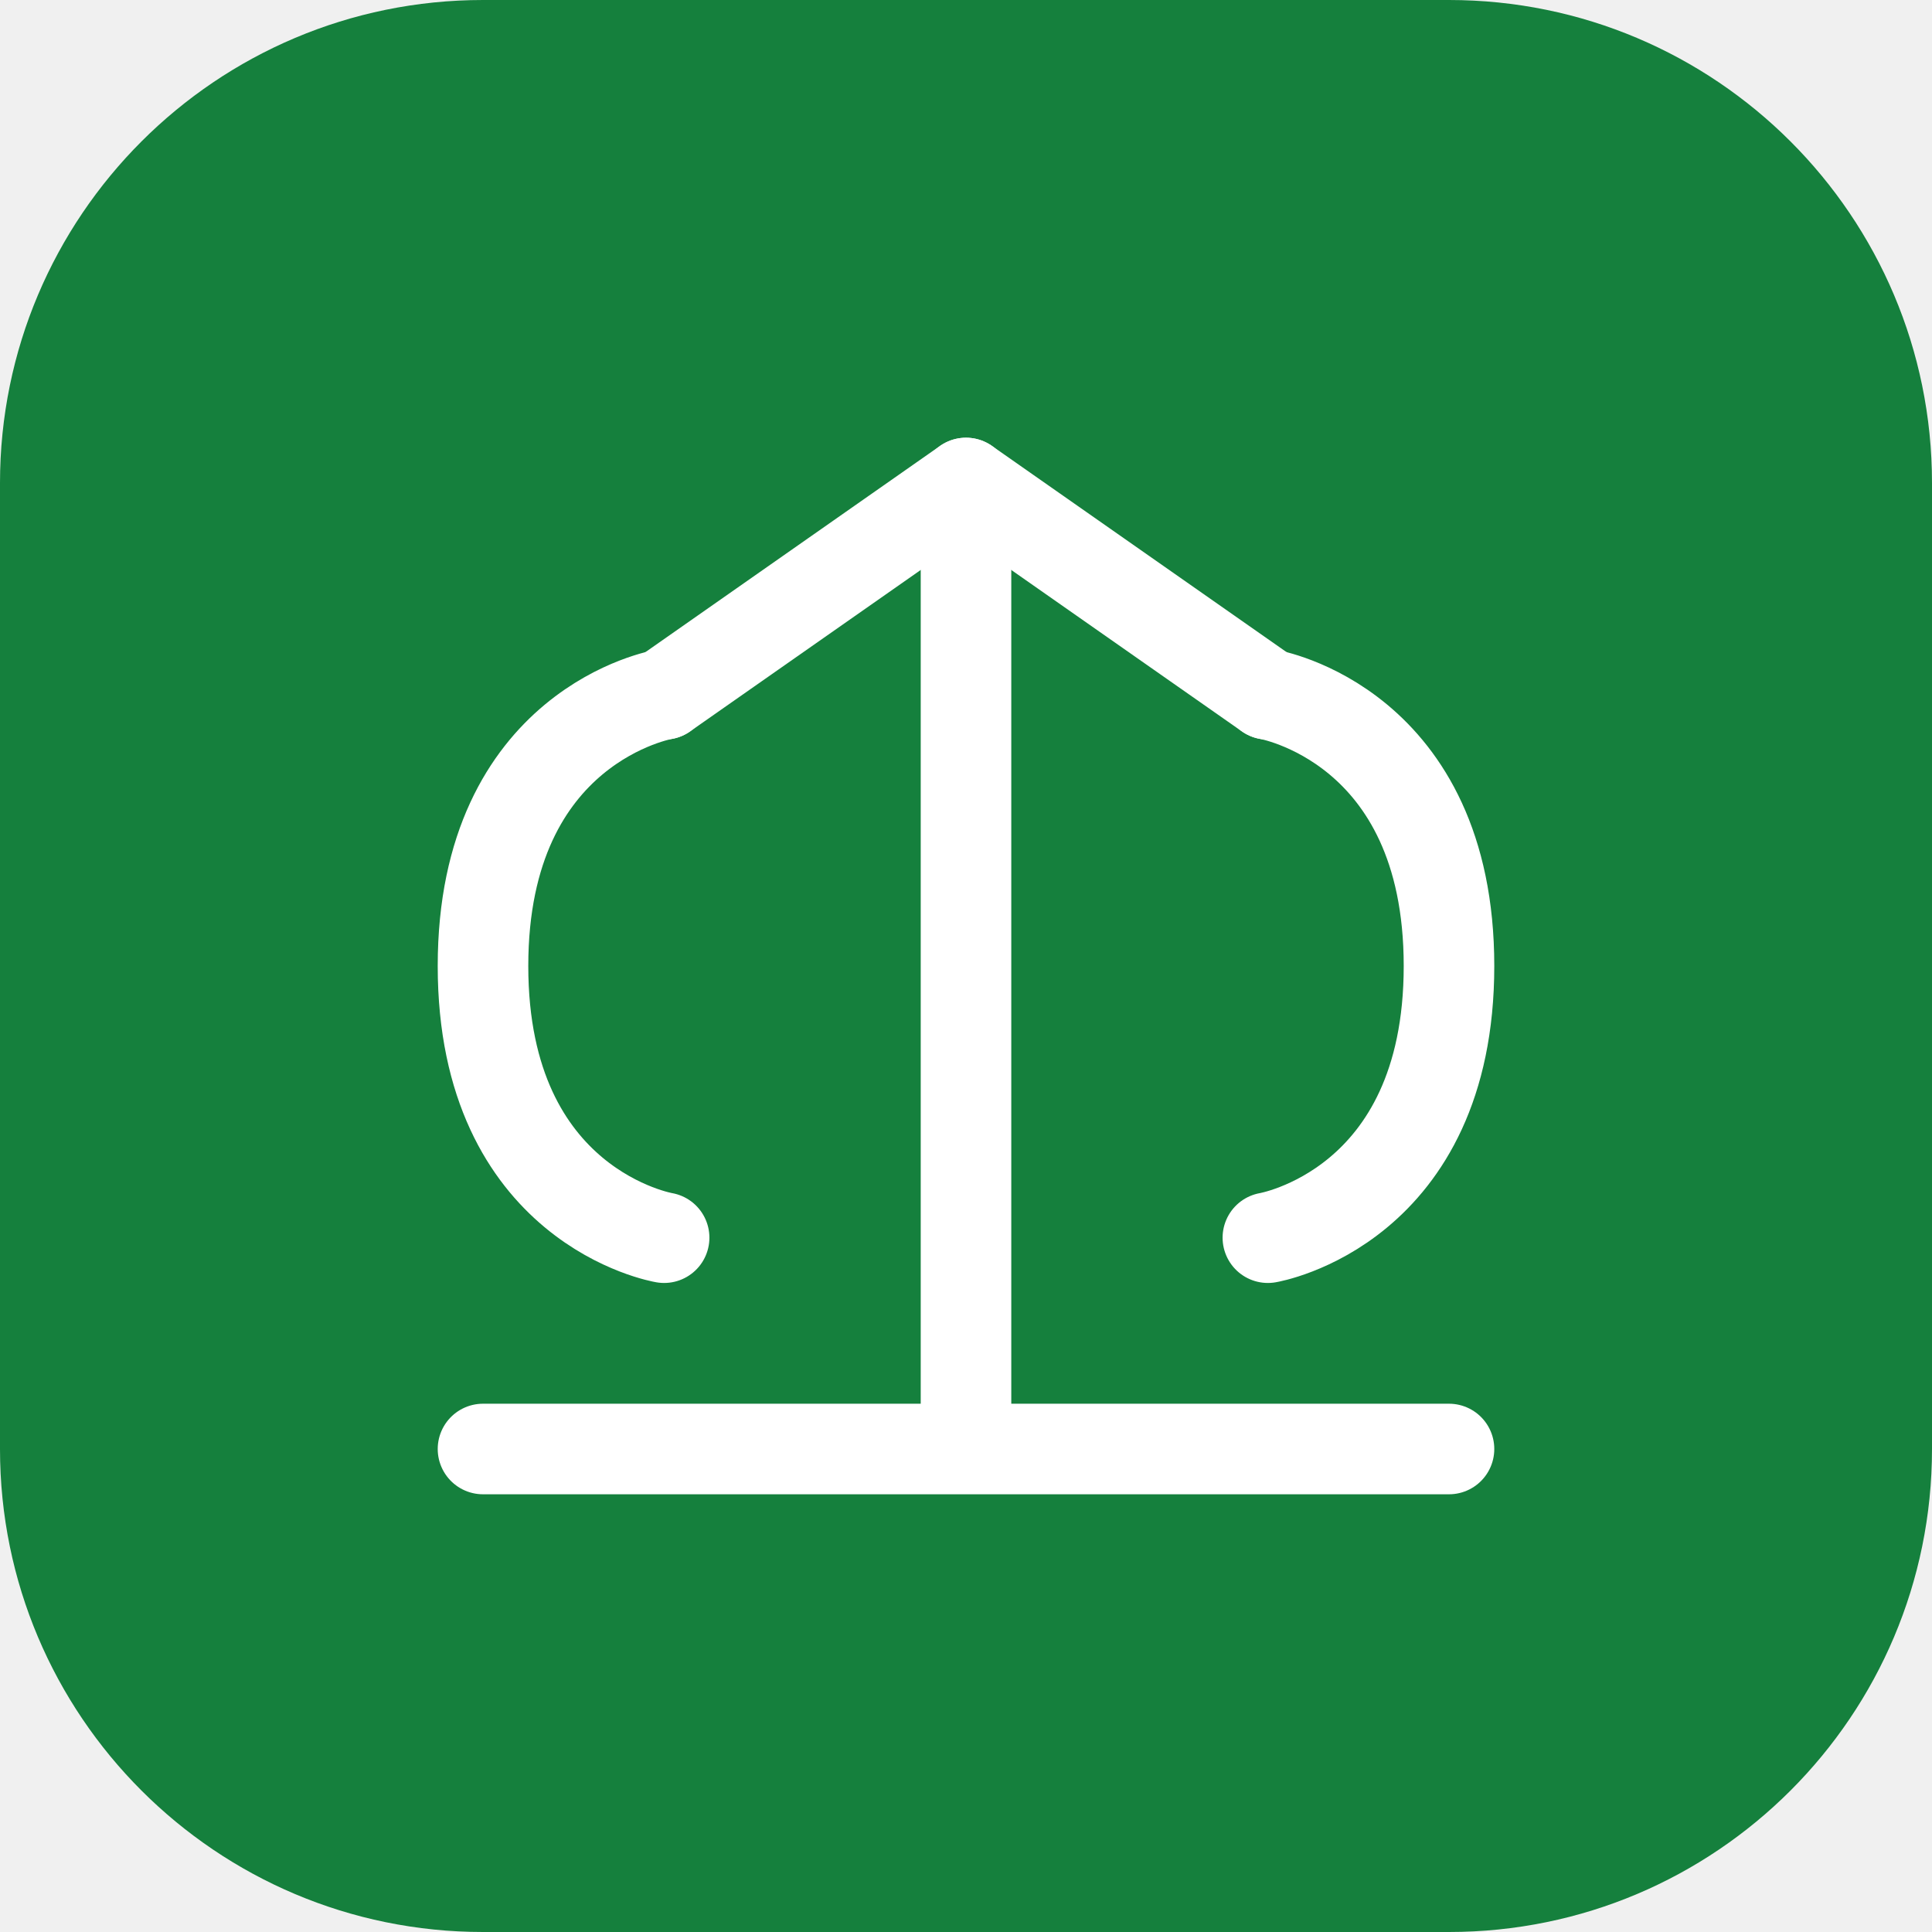
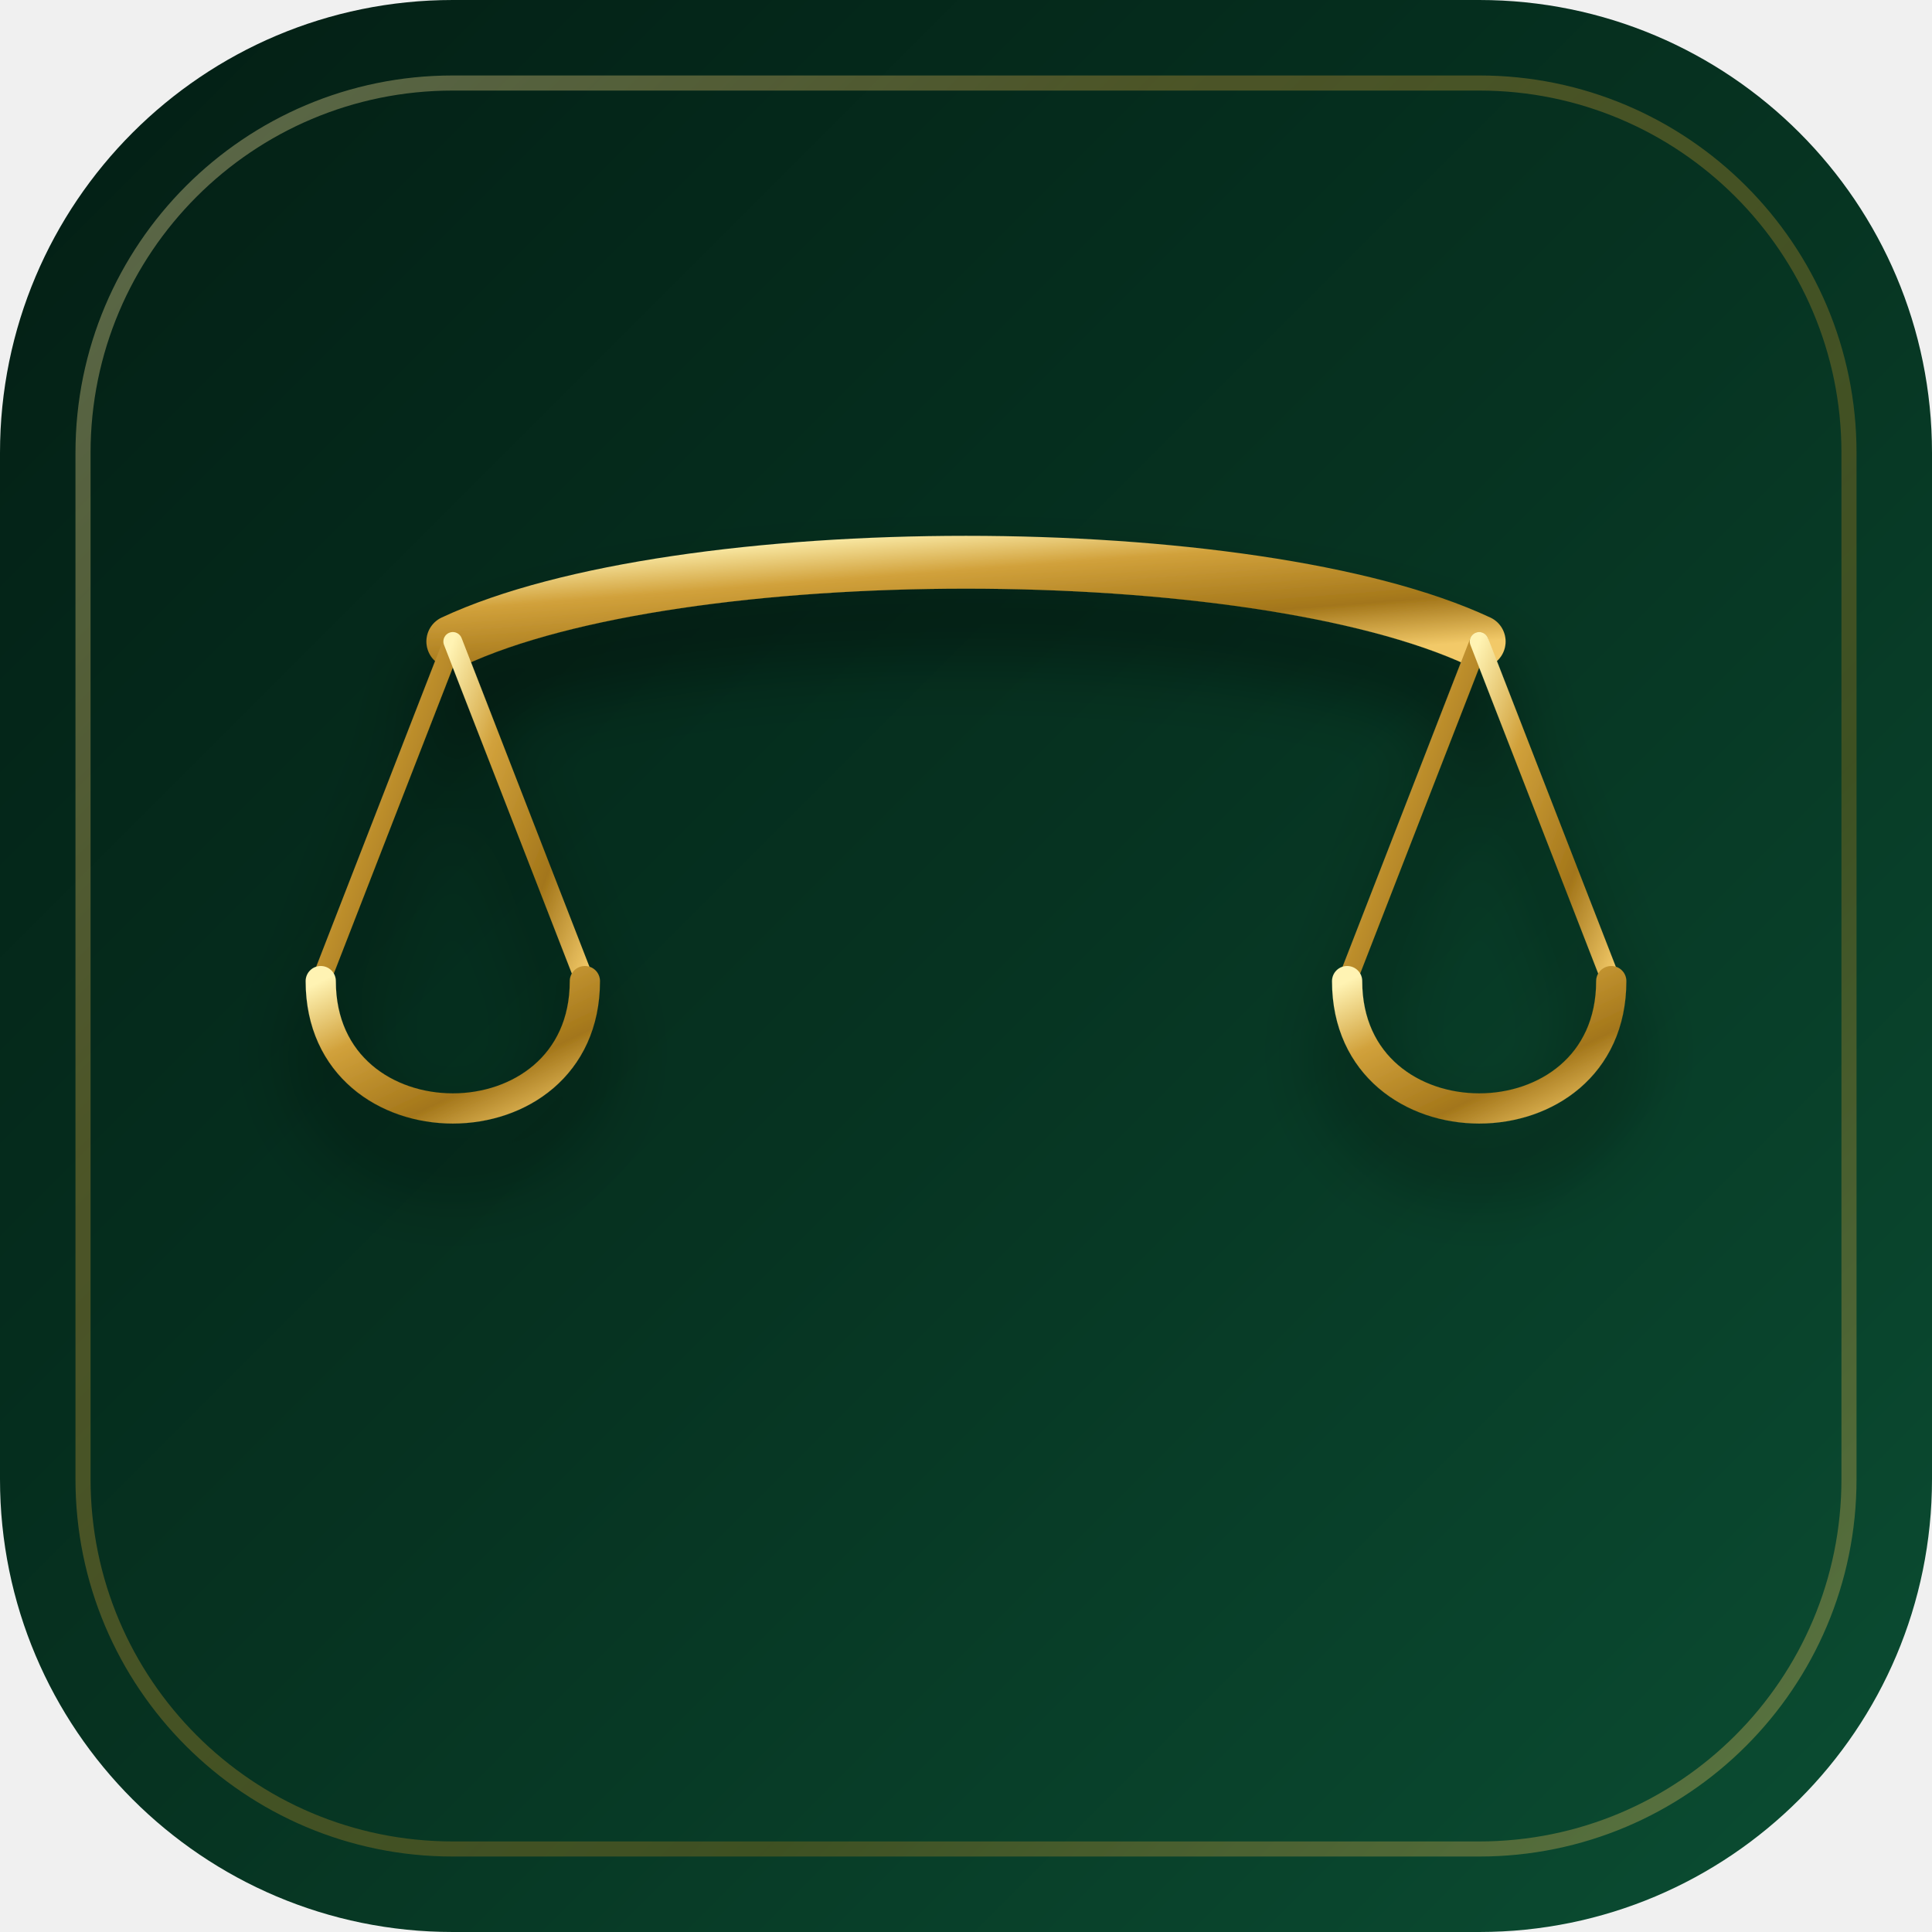
<svg xmlns="http://www.w3.org/2000/svg" width="512" height="512" viewBox="0 0 512 512" fill="none">
-   <rect width="512" height="512" rx="128" fill="#15803d" />
-   <path d="M128 384H384M256 128V384M176 184C176 184 128 192 128 256C128 320 176 328 176 328M336 184C336 184 384 192 384 256C384 320 336 328 336 328" stroke="white" stroke-width="24" stroke-linecap="round" stroke-linejoin="round" />
-   <path d="M256 128L176 184M256 128L336 184" stroke="white" stroke-width="24" stroke-linecap="round" stroke-linejoin="round" />
+   <defs>
+     <linearGradient id="legalBg" x1="0%" y1="0%" x2="100%" y2="100%">
+       <stop offset="0%" stop-color="#031E14" />
+       <stop offset="50%" stop-color="#063321" />
+       <stop offset="100%" stop-color="#0B4E33" />
+     </linearGradient>
+     <linearGradient id="premiumGold" x1="0%" y1="0%" x2="100%" y2="100%">
+       <stop offset="0%" stop-color="#FFF3B3" />
+       <stop offset="30%" stop-color="#D1A13B" />
+       <stop offset="70%" stop-color="#A3761A" />
+       <stop offset="100%" stop-color="#F2C968" />
+     </linearGradient>
+     <filter id="dropShadow" x="-10%" y="-10%" width="130%" height="130%">
+       <feDropShadow dx="0" dy="14" stdDeviation="10" flood-color="#000000" flood-opacity="0.55" />
+     </filter>
+   </defs>
+   <rect width="512" height="512" rx="120" fill="url(#legalBg)" />
+   <rect x="22" y="22" width="468" height="468" rx="98" fill="none" stroke="url(#premiumGold)" stroke-width="4" opacity="0.35" />
+   <g filter="url(#dropShadow)">
+     <path d="M256 120 V380" stroke="url(#premiumGold)" stroke-width="16" stroke-linecap="round" />
+     <path d="M200 380 H312" stroke="url(#premiumGold)" stroke-width="16" stroke-linecap="round" />
+     <path d="M170 396 H342" stroke="url(#premiumGold)" stroke-width="12" stroke-linecap="round" />
+     <path d="M232 116 H280" stroke="url(#premiumGold)" stroke-width="16" stroke-linecap="round" />
+     <path d="M120 170 C 180 142, 332 142, 392 170" fill="none" stroke="url(#premiumGold)" stroke-width="14" stroke-linecap="round" />
+     <g id="left-scale">
+       <path d="M120 170 L85 260" stroke="url(#premiumGold)" stroke-width="5" stroke-linecap="round" />
+       <path d="M120 170 L155 260" stroke="url(#premiumGold)" stroke-width="5" stroke-linecap="round" />
+       <path d="M75 260 H165" stroke="url(#premiumGold)" stroke-width="10" stroke-linecap="round" />
+       <path d="M85 260 C85 305, 155 305, 155 260" fill="none" stroke="url(#premiumGold)" stroke-width="8" stroke-linecap="round" />
+     </g>
+     <g id="right-scale">
+       <path d="M392 170 L357 260" stroke="url(#premiumGold)" stroke-width="5" stroke-linecap="round" />
+       <path d="M392 170 L427 260" stroke="url(#premiumGold)" stroke-width="5" stroke-linecap="round" />
+       <path d="M347 260 H437" stroke="url(#premiumGold)" stroke-width="10" stroke-linecap="round" />
+       <path d="M357 260 C357 305, 427 305, 427 260" fill="none" stroke="url(#premiumGold)" stroke-width="8" stroke-linecap="round" />
+     </g>
+   </g>
</svg>
